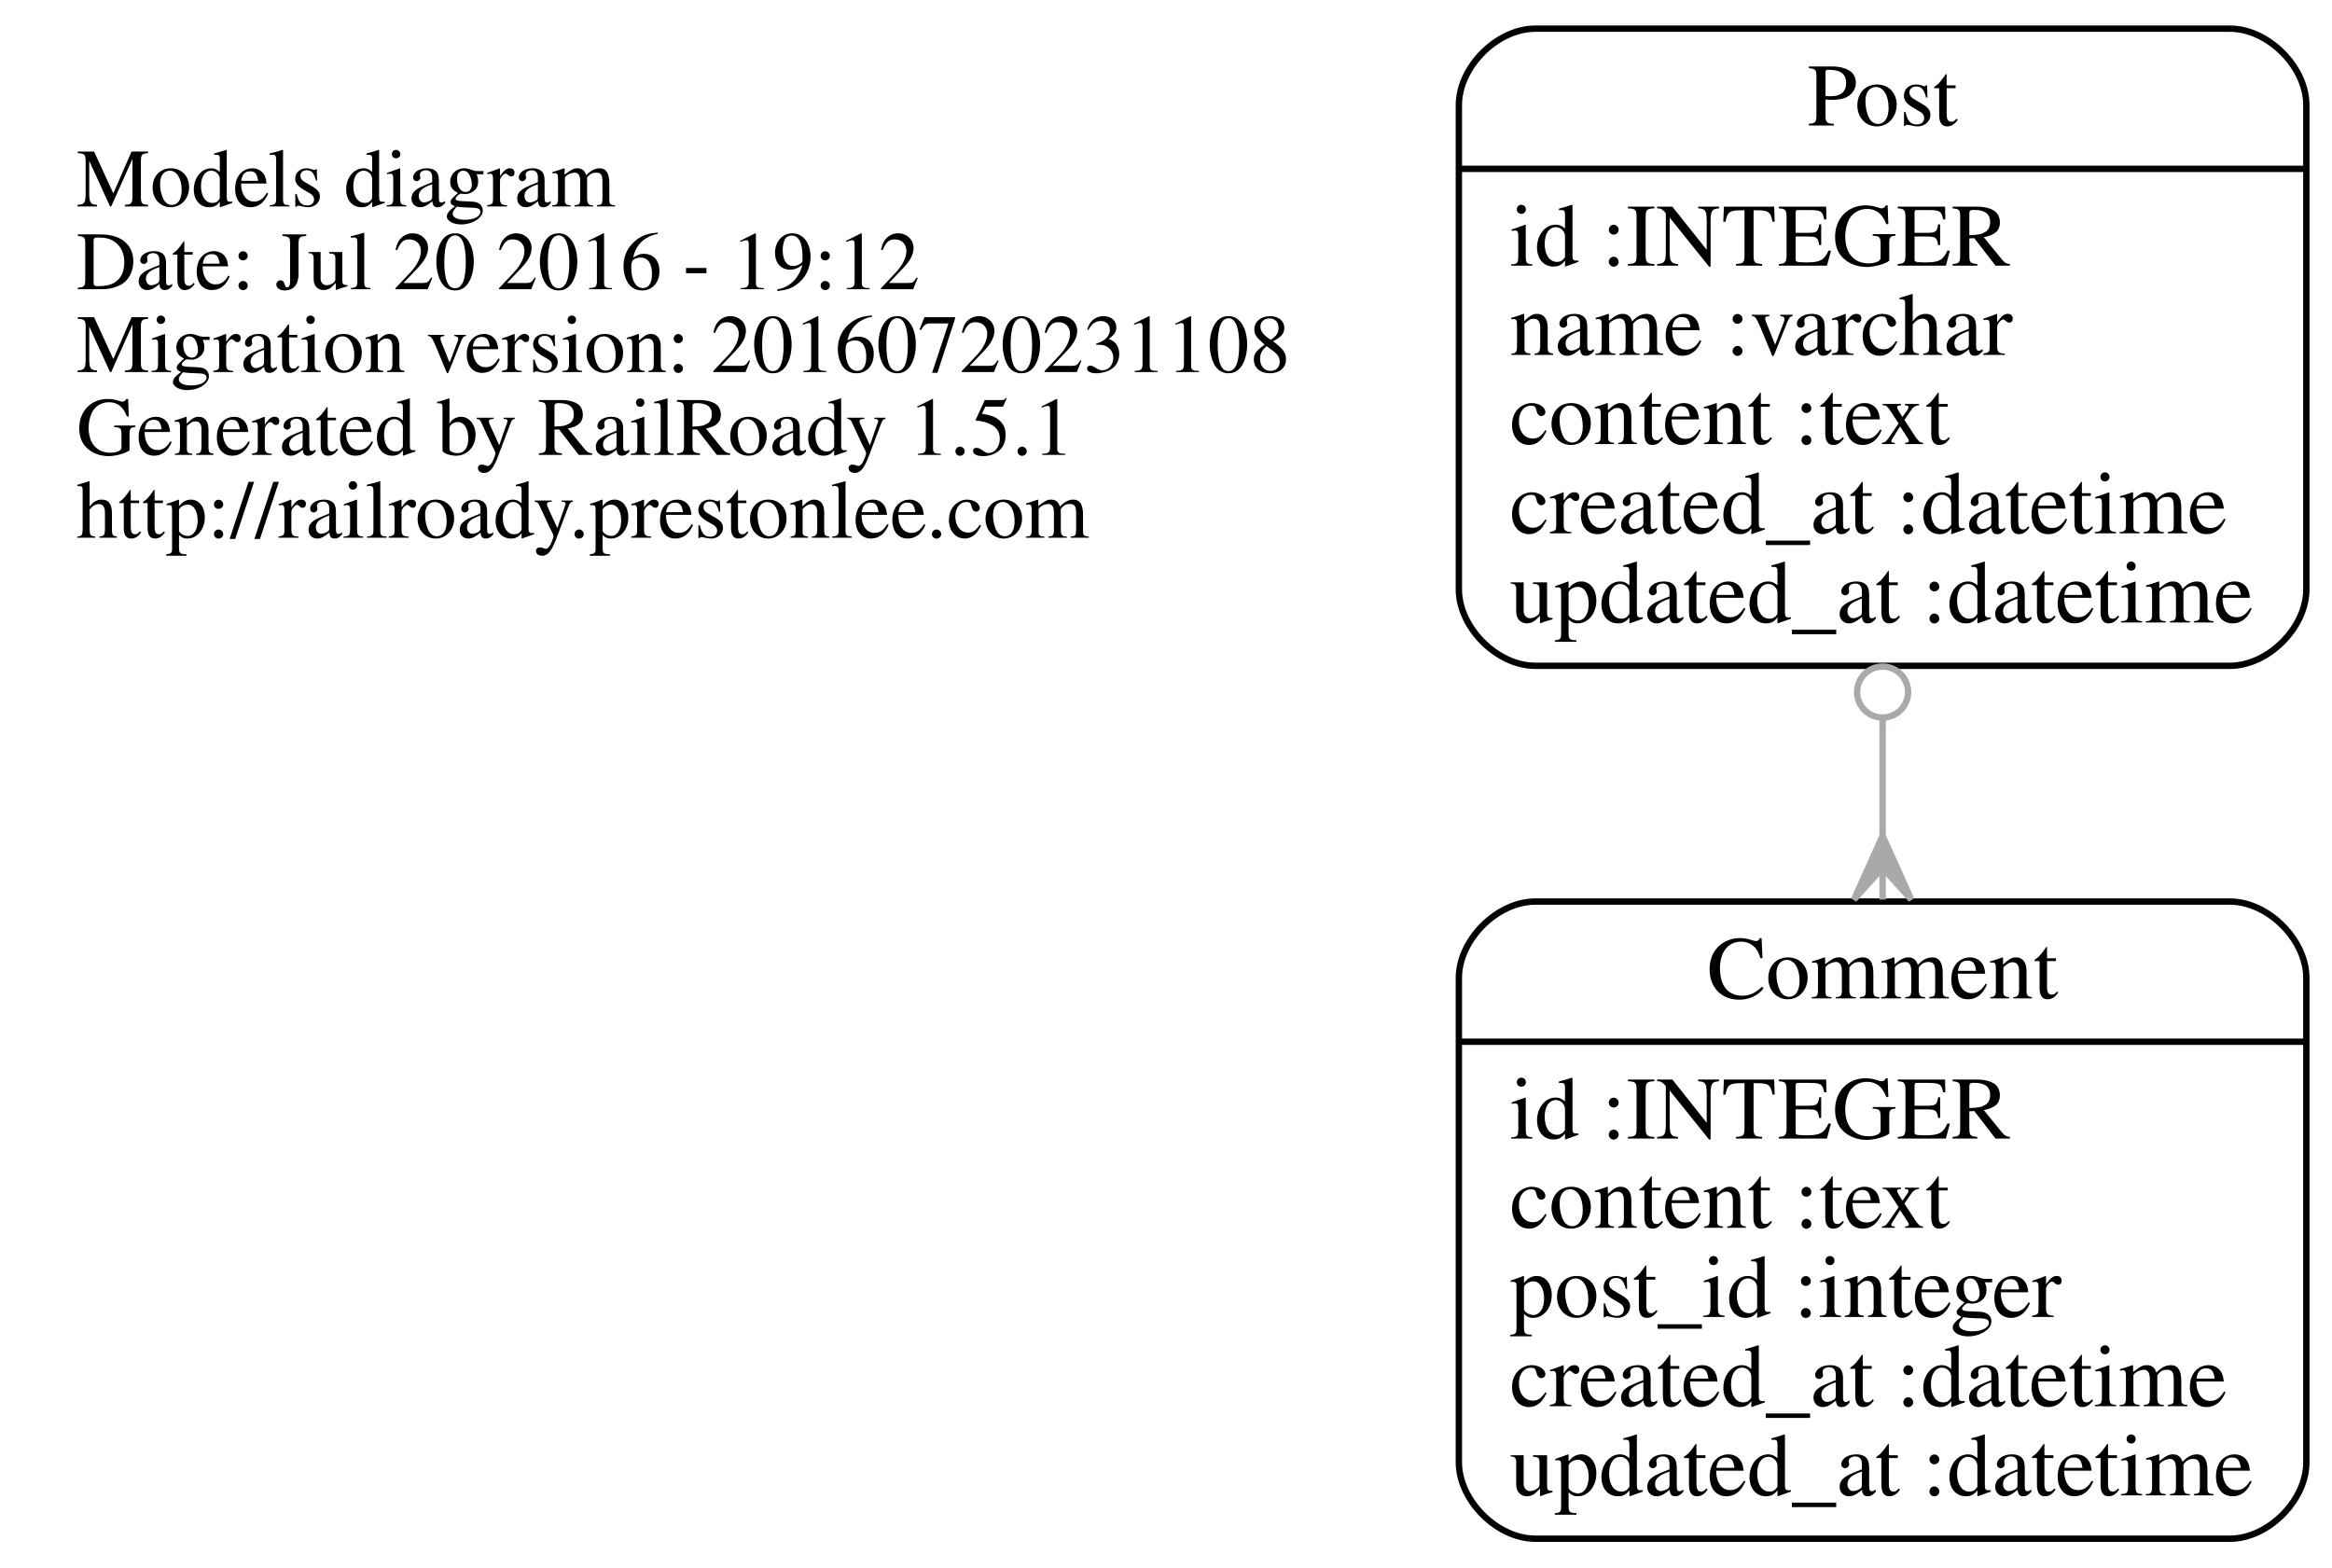
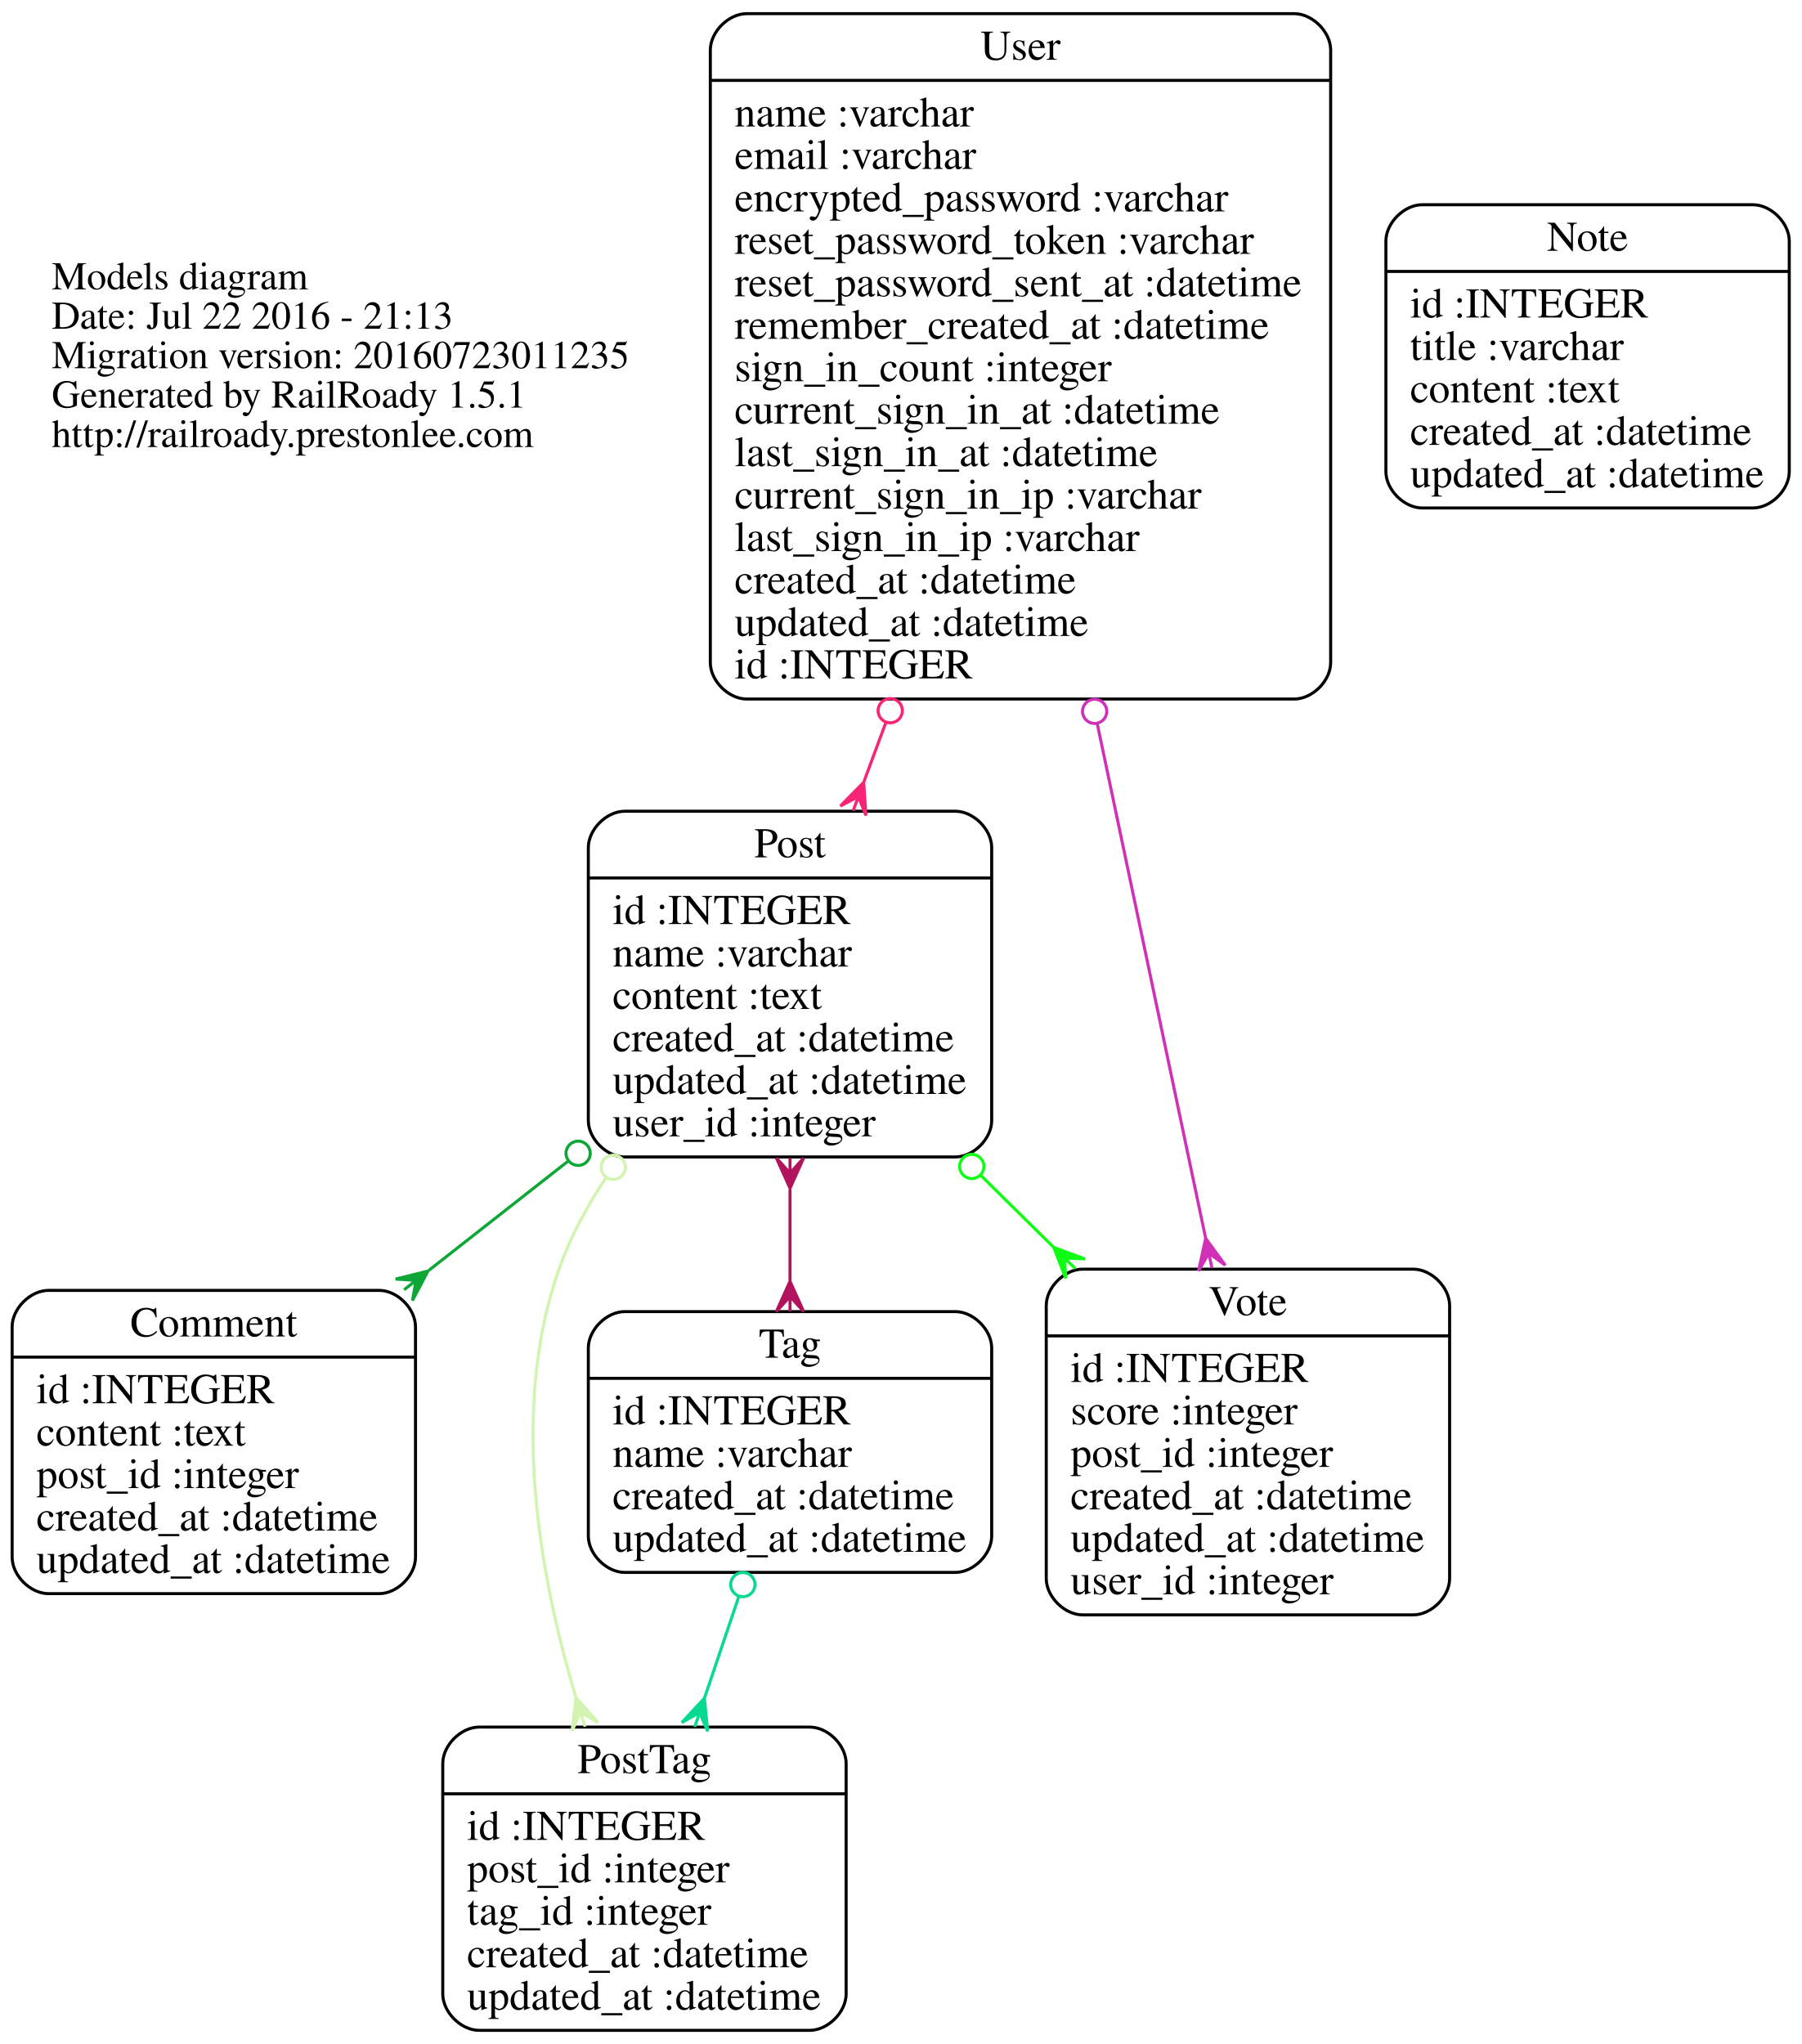
- <svg xmlns="http://www.w3.org/2000/svg" width="366pt" height="246pt" viewBox="0.00 0.00 365.96 246.00">
-   <g id="graph0" class="graph" transform="scale(1 1) rotate(0) translate(4 242)">
-     <polygon fill="none" stroke="none" points="-4,4 -4,-242 361.955,-242 361.955,4 -4,4" />
+ <svg xmlns="http://www.w3.org/2000/svg" width="594pt" height="674pt" viewBox="0.00 0.00 594.01 674.00">
+   <g id="graph0" class="graph" transform="scale(1 1) rotate(0) translate(4 670)">
+     <polygon fill="none" stroke="none" points="-4,4 -4,-670 590.011,-670 590.011,4 -4,4" />
    <g id="node1" class="node">
-       <text text-anchor="start" x="8" y="-209.6" font-family="Times,serif" font-size="13.00">Models diagram</text>
-       <text text-anchor="start" x="8" y="-196.6" font-family="Times,serif" font-size="13.00">Date: Jul 20 2016 - 19:12</text>
-       <text text-anchor="start" x="8" y="-183.6" font-family="Times,serif" font-size="13.00">Migration version: 20160720231108</text>
-       <text text-anchor="start" x="8" y="-170.6" font-family="Times,serif" font-size="13.00">Generated by RailRoady 1.5.1</text>
-       <text text-anchor="start" x="8" y="-157.6" font-family="Times,serif" font-size="13.00">http://railroady.prestonlee.com</text>
+       <text text-anchor="start" x="13.056" y="-574.6" font-family="Times,serif" font-size="13.00">Models diagram</text>
+       <text text-anchor="start" x="13.056" y="-561.6" font-family="Times,serif" font-size="13.00">Date: Jul 22 2016 - 21:13</text>
+       <text text-anchor="start" x="13.056" y="-548.6" font-family="Times,serif" font-size="13.00">Migration version: 20160723011235</text>
+       <text text-anchor="start" x="13.056" y="-535.6" font-family="Times,serif" font-size="13.00">Generated by RailRoady 1.5.1</text>
+       <text text-anchor="start" x="13.056" y="-522.6" font-family="Times,serif" font-size="13.00">http://railroady.prestonlee.com</text>
    </g>
    <g id="node2" class="node">
-       <path fill="none" stroke="black" d="M236.944,-0.5C236.944,-0.5 345.955,-0.5 345.955,-0.5 351.955,-0.5 357.955,-6.5 357.955,-12.5 357.955,-12.5 357.955,-88.5 357.955,-88.5 357.955,-94.5 351.955,-100.5 345.955,-100.5 345.955,-100.5 236.944,-100.5 236.944,-100.5 230.944,-100.5 224.944,-94.5 224.944,-88.5 224.944,-88.5 224.944,-12.5 224.944,-12.5 224.944,-6.5 230.944,-0.5 236.944,-0.5" />
-       <text text-anchor="middle" x="291.45" y="-85.3" font-family="Times,serif" font-size="14.00">Comment</text>
-       <polyline fill="none" stroke="black" points="224.944,-78.5 357.955,-78.5 " />
-       <text text-anchor="start" x="232.944" y="-63.3" font-family="Times,serif" font-size="14.00">id :INTEGER</text>
-       <text text-anchor="start" x="232.944" y="-49.3" font-family="Times,serif" font-size="14.00">content :text</text>
-       <text text-anchor="start" x="232.944" y="-35.3" font-family="Times,serif" font-size="14.00">post_id :integer</text>
-       <text text-anchor="start" x="232.944" y="-21.3" font-family="Times,serif" font-size="14.00">created_at :datetime</text>
-       <text text-anchor="start" x="232.944" y="-7.3" font-family="Times,serif" font-size="14.00">updated_at :datetime</text>
+       <path fill="none" stroke="black" d="M12,-144.5C12,-144.5 121.011,-144.5 121.011,-144.5 127.011,-144.5 133.011,-150.5 133.011,-156.5 133.011,-156.5 133.011,-232.5 133.011,-232.5 133.011,-238.5 127.011,-244.5 121.011,-244.5 121.011,-244.5 12,-244.5 12,-244.5 6,-244.5 0,-238.5 0,-232.5 0,-232.5 0,-156.5 0,-156.5 0,-150.5 6,-144.5 12,-144.5" />
+       <text text-anchor="middle" x="66.505" y="-229.3" font-family="Times,serif" font-size="14.00">Comment</text>
+       <polyline fill="none" stroke="black" points="0,-222.5 133.011,-222.5 " />
+       <text text-anchor="start" x="8" y="-207.3" font-family="Times,serif" font-size="14.00">id :INTEGER</text>
+       <text text-anchor="start" x="8" y="-193.3" font-family="Times,serif" font-size="14.00">content :text</text>
+       <text text-anchor="start" x="8" y="-179.3" font-family="Times,serif" font-size="14.00">post_id :integer</text>
+       <text text-anchor="start" x="8" y="-165.3" font-family="Times,serif" font-size="14.00">created_at :datetime</text>
+       <text text-anchor="start" x="8" y="-151.3" font-family="Times,serif" font-size="14.00">updated_at :datetime</text>
    </g>
    <g id="node3" class="node">
-       <path fill="none" stroke="black" d="M236.944,-137.5C236.944,-137.5 345.955,-137.5 345.955,-137.5 351.955,-137.5 357.955,-143.5 357.955,-149.5 357.955,-149.5 357.955,-225.5 357.955,-225.5 357.955,-231.5 351.955,-237.5 345.955,-237.5 345.955,-237.5 236.944,-237.5 236.944,-237.5 230.944,-237.5 224.944,-231.5 224.944,-225.5 224.944,-225.5 224.944,-149.5 224.944,-149.5 224.944,-143.5 230.944,-137.5 236.944,-137.5" />
-       <text text-anchor="middle" x="291.45" y="-222.3" font-family="Times,serif" font-size="14.00">Post</text>
-       <polyline fill="none" stroke="black" points="224.944,-215.5 357.955,-215.5 " />
-       <text text-anchor="start" x="232.944" y="-200.3" font-family="Times,serif" font-size="14.00">id :INTEGER</text>
-       <text text-anchor="start" x="232.944" y="-186.3" font-family="Times,serif" font-size="14.00">name :varchar</text>
-       <text text-anchor="start" x="232.944" y="-172.3" font-family="Times,serif" font-size="14.00">content :text</text>
-       <text text-anchor="start" x="232.944" y="-158.3" font-family="Times,serif" font-size="14.00">created_at :datetime</text>
-       <text text-anchor="start" x="232.944" y="-144.3" font-family="Times,serif" font-size="14.00">updated_at :datetime</text>
+       <path fill="none" stroke="black" d="M465,-502.5C465,-502.5 574.011,-502.5 574.011,-502.5 580.011,-502.5 586.011,-508.5 586.011,-514.5 586.011,-514.5 586.011,-590.5 586.011,-590.5 586.011,-596.5 580.011,-602.5 574.011,-602.5 574.011,-602.5 465,-602.5 465,-602.5 459,-602.5 453,-596.5 453,-590.5 453,-590.5 453,-514.5 453,-514.5 453,-508.5 459,-502.5 465,-502.5" />
+       <text text-anchor="middle" x="519.505" y="-587.3" font-family="Times,serif" font-size="14.00">Note</text>
+       <polyline fill="none" stroke="black" points="453,-580.5 586.011,-580.5 " />
+       <text text-anchor="start" x="461" y="-565.3" font-family="Times,serif" font-size="14.00">id :INTEGER</text>
+       <text text-anchor="start" x="461" y="-551.3" font-family="Times,serif" font-size="14.00">title :varchar</text>
+       <text text-anchor="start" x="461" y="-537.3" font-family="Times,serif" font-size="14.00">content :text</text>
+       <text text-anchor="start" x="461" y="-523.3" font-family="Times,serif" font-size="14.00">created_at :datetime</text>
+       <text text-anchor="start" x="461" y="-509.3" font-family="Times,serif" font-size="14.00">updated_at :datetime</text>
+     </g>
+     <g id="node4" class="node">
+       <path fill="none" stroke="black" d="M202,-288.5C202,-288.5 311.011,-288.5 311.011,-288.5 317.011,-288.5 323.011,-294.5 323.011,-300.5 323.011,-300.5 323.011,-390.5 323.011,-390.5 323.011,-396.5 317.011,-402.5 311.011,-402.5 311.011,-402.5 202,-402.5 202,-402.5 196,-402.5 190,-396.5 190,-390.5 190,-390.5 190,-300.5 190,-300.5 190,-294.5 196,-288.5 202,-288.5" />
+       <text text-anchor="middle" x="256.505" y="-387.3" font-family="Times,serif" font-size="14.00">Post</text>
+       <polyline fill="none" stroke="black" points="190,-380.5 323.011,-380.5 " />
+       <text text-anchor="start" x="198" y="-365.3" font-family="Times,serif" font-size="14.00">id :INTEGER</text>
+       <text text-anchor="start" x="198" y="-351.3" font-family="Times,serif" font-size="14.00">name :varchar</text>
+       <text text-anchor="start" x="198" y="-337.3" font-family="Times,serif" font-size="14.00">content :text</text>
+       <text text-anchor="start" x="198" y="-323.3" font-family="Times,serif" font-size="14.00">created_at :datetime</text>
+       <text text-anchor="start" x="198" y="-309.3" font-family="Times,serif" font-size="14.00">updated_at :datetime</text>
+       <text text-anchor="start" x="198" y="-295.3" font-family="Times,serif" font-size="14.00">user_id :integer</text>
    </g>
    <g id="edge1" class="edge">
-       <path fill="none" stroke="#aaa8aa" d="M291.45,-129.176C291.45,-123.13 291.45,-116.973 291.45,-110.904" />
-       <ellipse fill="none" stroke="#aaa8aa" cx="291.45" cy="-133.38" rx="4" ry="4" />
-       <polygon fill="#aaa8aa" stroke="#aaa8aa" points="291.45,-110.81 295.95,-100.81 291.45,-105.81 291.45,-100.81 291.45,-100.81 291.45,-100.81 291.45,-105.81 286.95,-100.81 291.45,-110.81 291.45,-110.81" />
+       <path fill="none" stroke="#0da637" d="M183.271,-287.069C168.228,-275.272 152.415,-262.871 137.455,-251.139" />
+       <ellipse fill="none" stroke="#0da637" cx="186.638" cy="-289.709" rx="4" ry="4" />
+       <polygon fill="#0da637" stroke="#0da637" points="137.11,-250.869 132.018,-241.157 133.175,-247.783 129.241,-244.698 129.241,-244.698 129.241,-244.698 133.175,-247.783 126.464,-248.239 137.11,-250.869 137.11,-250.869" />
+     </g>
+     <g id="node5" class="node">
+       <path fill="none" stroke="black" d="M154,-0.5C154,-0.5 263.011,-0.5 263.011,-0.5 269.011,-0.5 275.011,-6.5 275.011,-12.5 275.011,-12.5 275.011,-88.5 275.011,-88.5 275.011,-94.5 269.011,-100.5 263.011,-100.5 263.011,-100.5 154,-100.5 154,-100.5 148,-100.5 142,-94.5 142,-88.5 142,-88.5 142,-12.5 142,-12.5 142,-6.5 148,-0.5 154,-0.5" />
+       <text text-anchor="middle" x="208.505" y="-85.3" font-family="Times,serif" font-size="14.00">PostTag</text>
+       <polyline fill="none" stroke="black" points="142,-78.5 275.011,-78.5 " />
+       <text text-anchor="start" x="150" y="-63.3" font-family="Times,serif" font-size="14.00">id :INTEGER</text>
+       <text text-anchor="start" x="150" y="-49.3" font-family="Times,serif" font-size="14.00">post_id :integer</text>
+       <text text-anchor="start" x="150" y="-35.3" font-family="Times,serif" font-size="14.00">tag_id :integer</text>
+       <text text-anchor="start" x="150" y="-21.3" font-family="Times,serif" font-size="14.00">created_at :datetime</text>
+       <text text-anchor="start" x="150" y="-7.3" font-family="Times,serif" font-size="14.00">updated_at :datetime</text>
+     </g>
+     <g id="edge3" class="edge">
+       <path fill="none" stroke="#d2f4b0" d="M195.831,-281.66C189.593,-272.301 184.199,-262.313 180.505,-252 164.084,-206.147 173.645,-151.186 185.871,-110.413" />
+       <ellipse fill="none" stroke="#d2f4b0" cx="198.22" cy="-285.08" rx="4" ry="4" />
+       <polygon fill="#d2f4b0" stroke="#d2f4b0" points="185.947,-110.173 193.231,-101.976 187.442,-105.401 188.937,-100.63 188.937,-100.63 188.937,-100.63 187.442,-105.401 184.643,-99.285 185.947,-110.173 185.947,-110.173" />
+     </g>
+     <g id="node6" class="node">
+       <path fill="none" stroke="black" d="M202,-151.5C202,-151.5 311.011,-151.5 311.011,-151.5 317.011,-151.5 323.011,-157.5 323.011,-163.5 323.011,-163.5 323.011,-225.5 323.011,-225.5 323.011,-231.5 317.011,-237.5 311.011,-237.5 311.011,-237.5 202,-237.5 202,-237.5 196,-237.5 190,-231.5 190,-225.5 190,-225.5 190,-163.5 190,-163.5 190,-157.5 196,-151.5 202,-151.5" />
+       <text text-anchor="middle" x="256.505" y="-222.3" font-family="Times,serif" font-size="14.00">Tag</text>
+       <polyline fill="none" stroke="black" points="190,-215.5 323.011,-215.5 " />
+       <text text-anchor="start" x="198" y="-200.3" font-family="Times,serif" font-size="14.00">id :INTEGER</text>
+       <text text-anchor="start" x="198" y="-186.3" font-family="Times,serif" font-size="14.00">name :varchar</text>
+       <text text-anchor="start" x="198" y="-172.3" font-family="Times,serif" font-size="14.00">created_at :datetime</text>
+       <text text-anchor="start" x="198" y="-158.3" font-family="Times,serif" font-size="14.00">updated_at :datetime</text>
+     </g>
+     <g id="edge4" class="edge">
+       <path fill="none" stroke="#b1135c" d="M256.505,-277.793C256.505,-267.732 256.505,-257.479 256.505,-247.78" />
+       <polygon fill="#b1135c" stroke="#b1135c" points="256.505,-278.169 252.005,-288.169 256.505,-283.169 256.505,-288.169 256.505,-288.169 256.505,-288.169 256.505,-283.169 261.005,-288.17 256.505,-278.169 256.505,-278.169" />
+       <polygon fill="#b1135c" stroke="#b1135c" points="256.505,-247.507 261.005,-237.507 256.505,-242.507 256.505,-237.507 256.505,-237.507 256.505,-237.507 256.505,-242.507 252.005,-237.507 256.505,-247.507 256.505,-247.507" />
+     </g>
+     <g id="node8" class="node">
+       <path fill="none" stroke="black" d="M353,-137.5C353,-137.5 462.011,-137.5 462.011,-137.5 468.011,-137.5 474.011,-143.5 474.011,-149.5 474.011,-149.5 474.011,-239.5 474.011,-239.5 474.011,-245.5 468.011,-251.5 462.011,-251.5 462.011,-251.5 353,-251.5 353,-251.5 347,-251.5 341,-245.5 341,-239.5 341,-239.5 341,-149.5 341,-149.5 341,-143.5 347,-137.5 353,-137.5" />
+       <text text-anchor="middle" x="407.505" y="-236.3" font-family="Times,serif" font-size="14.00">Vote</text>
+       <polyline fill="none" stroke="black" points="341,-229.5 474.011,-229.5 " />
+       <text text-anchor="start" x="349" y="-214.3" font-family="Times,serif" font-size="14.00">id :INTEGER</text>
+       <text text-anchor="start" x="349" y="-200.3" font-family="Times,serif" font-size="14.00">score :integer</text>
+       <text text-anchor="start" x="349" y="-186.3" font-family="Times,serif" font-size="14.00">post_id :integer</text>
+       <text text-anchor="start" x="349" y="-172.3" font-family="Times,serif" font-size="14.00">created_at :datetime</text>
+       <text text-anchor="start" x="349" y="-158.3" font-family="Times,serif" font-size="14.00">updated_at :datetime</text>
+       <text text-anchor="start" x="349" y="-144.3" font-family="Times,serif" font-size="14.00">user_id :integer</text>
+     </g>
+     <g id="edge2" class="edge">
+       <path fill="none" stroke="#0efe14" d="M319.313,-282.525C327.25,-274.692 335.38,-266.67 343.339,-258.817" />
+       <ellipse fill="none" stroke="#0efe14" cx="316.439" cy="-285.36" rx="4" ry="4" />
+       <polygon fill="#0efe14" stroke="#0efe14" points="343.47,-258.687 353.749,-254.866 347.029,-255.175 350.589,-251.663 350.589,-251.663 350.589,-251.663 347.029,-255.175 347.428,-248.46 343.47,-258.687 343.47,-258.687" />
+     </g>
+     <g id="edge5" class="edge">
+       <path fill="none" stroke="#07da8f" d="M239.655,-143.652C236,-132.838 232.101,-121.304 228.343,-110.186" />
+       <ellipse fill="none" stroke="#07da8f" cx="240.953" cy="-147.49" rx="4" ry="4" />
+       <polygon fill="#07da8f" stroke="#07da8f" points="228.288,-110.024 229.349,-99.11 226.687,-105.288 225.086,-100.551 225.086,-100.551 225.086,-100.551 226.687,-105.288 220.823,-101.992 228.288,-110.024 228.288,-110.024" />
+     </g>
+     <g id="node7" class="node">
+       <path fill="none" stroke="black" d="M242.228,-439.5C242.228,-439.5 422.783,-439.5 422.783,-439.5 428.783,-439.5 434.783,-445.5 434.783,-451.5 434.783,-451.5 434.783,-653.5 434.783,-653.5 434.783,-659.5 428.783,-665.5 422.783,-665.5 422.783,-665.5 242.228,-665.5 242.228,-665.5 236.228,-665.5 230.228,-659.5 230.228,-653.5 230.228,-653.5 230.228,-451.5 230.228,-451.5 230.228,-445.5 236.228,-439.5 242.228,-439.5" />
+       <text text-anchor="middle" x="332.505" y="-650.3" font-family="Times,serif" font-size="14.00">User</text>
+       <polyline fill="none" stroke="black" points="230.228,-643.5 434.783,-643.5 " />
+       <text text-anchor="start" x="238.228" y="-628.3" font-family="Times,serif" font-size="14.00">name :varchar</text>
+       <text text-anchor="start" x="238.228" y="-614.3" font-family="Times,serif" font-size="14.00">email :varchar</text>
+       <text text-anchor="start" x="238.228" y="-600.3" font-family="Times,serif" font-size="14.00">encrypted_password :varchar</text>
+       <text text-anchor="start" x="238.228" y="-586.3" font-family="Times,serif" font-size="14.00">reset_password_token :varchar</text>
+       <text text-anchor="start" x="238.228" y="-572.3" font-family="Times,serif" font-size="14.00">reset_password_sent_at :datetime</text>
+       <text text-anchor="start" x="238.228" y="-558.3" font-family="Times,serif" font-size="14.00">remember_created_at :datetime</text>
+       <text text-anchor="start" x="238.228" y="-544.3" font-family="Times,serif" font-size="14.00">sign_in_count :integer</text>
+       <text text-anchor="start" x="238.228" y="-530.3" font-family="Times,serif" font-size="14.00">current_sign_in_at :datetime</text>
+       <text text-anchor="start" x="238.228" y="-516.3" font-family="Times,serif" font-size="14.00">last_sign_in_at :datetime</text>
+       <text text-anchor="start" x="238.228" y="-502.3" font-family="Times,serif" font-size="14.00">current_sign_in_ip :varchar</text>
+       <text text-anchor="start" x="238.228" y="-488.3" font-family="Times,serif" font-size="14.00">last_sign_in_ip :varchar</text>
+       <text text-anchor="start" x="238.228" y="-474.3" font-family="Times,serif" font-size="14.00">created_at :datetime</text>
+       <text text-anchor="start" x="238.228" y="-460.3" font-family="Times,serif" font-size="14.00">updated_at :datetime</text>
+       <text text-anchor="start" x="238.228" y="-446.3" font-family="Times,serif" font-size="14.00">id :INTEGER</text>
+     </g>
+     <g id="edge6" class="edge">
+       <path fill="none" stroke="#f82577" d="M288.087,-431.688C285.644,-425.099 283.238,-418.608 280.91,-412.329" />
+       <ellipse fill="none" stroke="#f82577" cx="289.557" cy="-435.653" rx="4" ry="4" />
+       <polygon fill="#f82577" stroke="#f82577" points="280.799,-412.029 281.542,-401.088 279.061,-407.341 277.323,-402.653 277.323,-402.653 277.323,-402.653 279.061,-407.341 273.104,-404.217 280.799,-412.029 280.799,-412.029" />
+     </g>
+     <g id="edge7" class="edge">
+       <path fill="none" stroke="#d02fb7" d="M357.841,-431.242C369.77,-374.617 383.541,-309.249 393.552,-261.73" />
+       <ellipse fill="none" stroke="#d02fb7" cx="356.958" cy="-435.434" rx="4" ry="4" />
+       <polygon fill="#d02fb7" stroke="#d02fb7" points="393.568,-261.656 400.033,-252.799 394.599,-256.763 395.629,-251.871 395.629,-251.871 395.629,-251.871 394.599,-256.763 391.226,-250.943 393.568,-261.656 393.568,-261.656" />
    </g>
  </g>
</svg>
